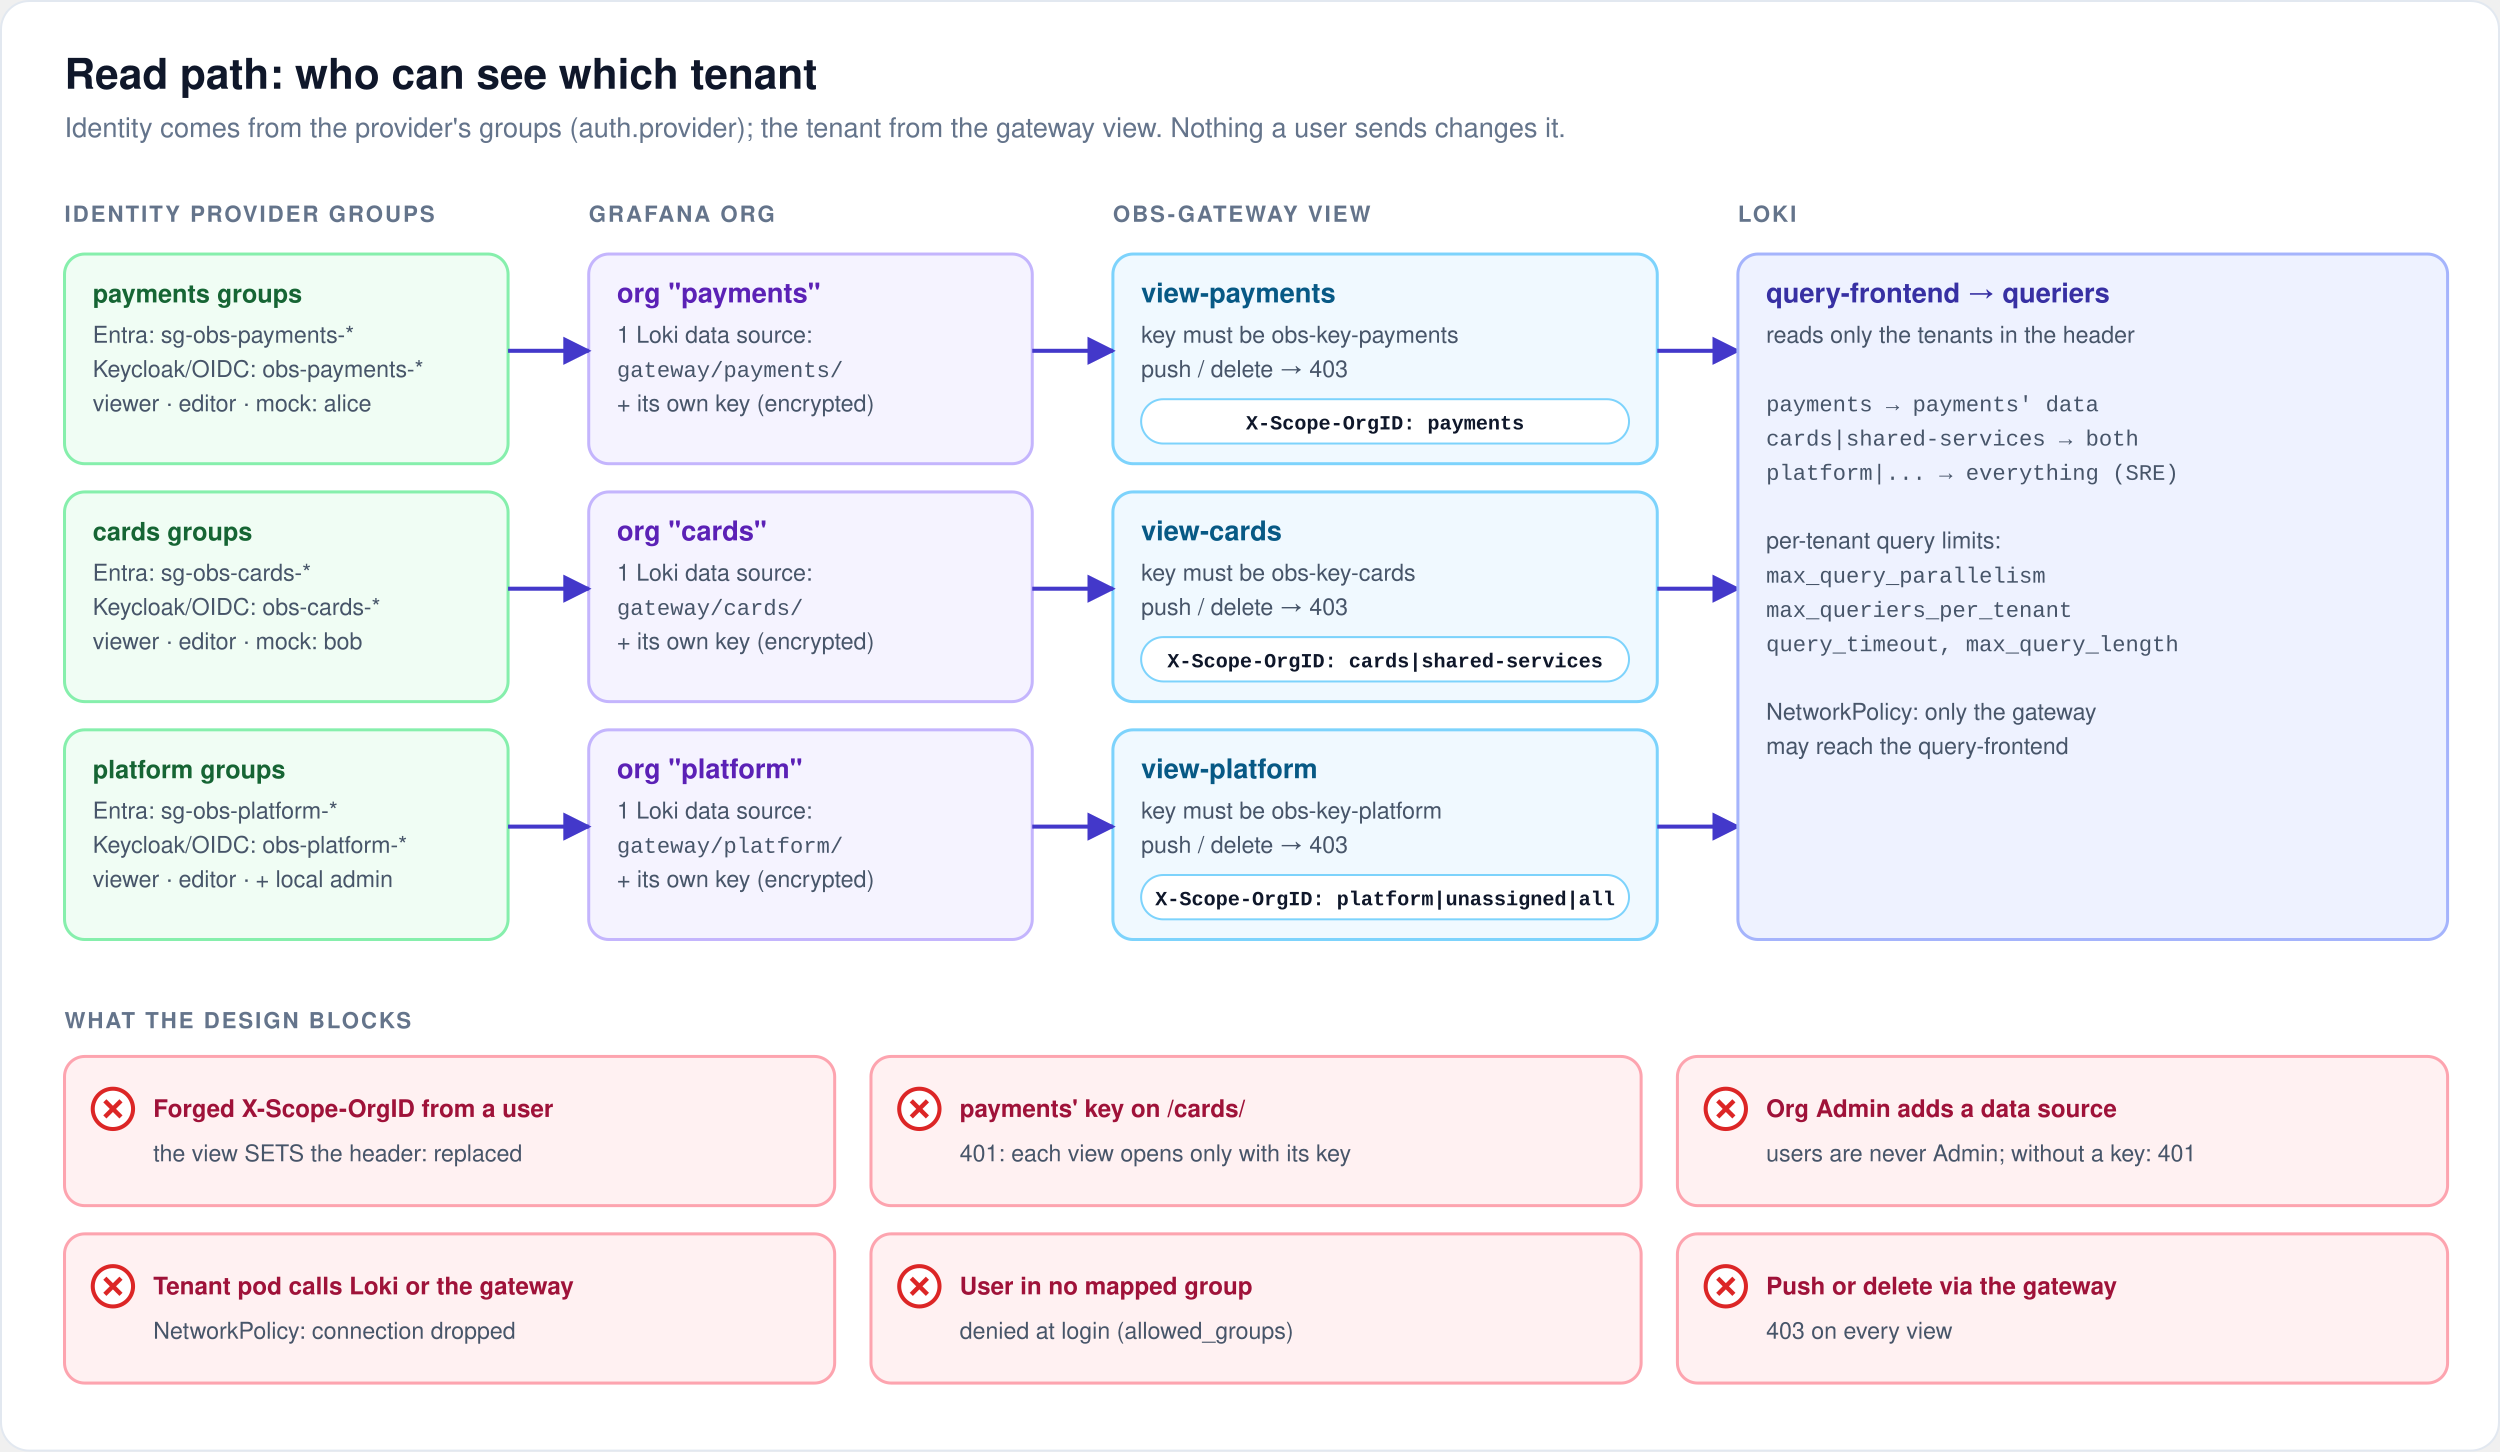
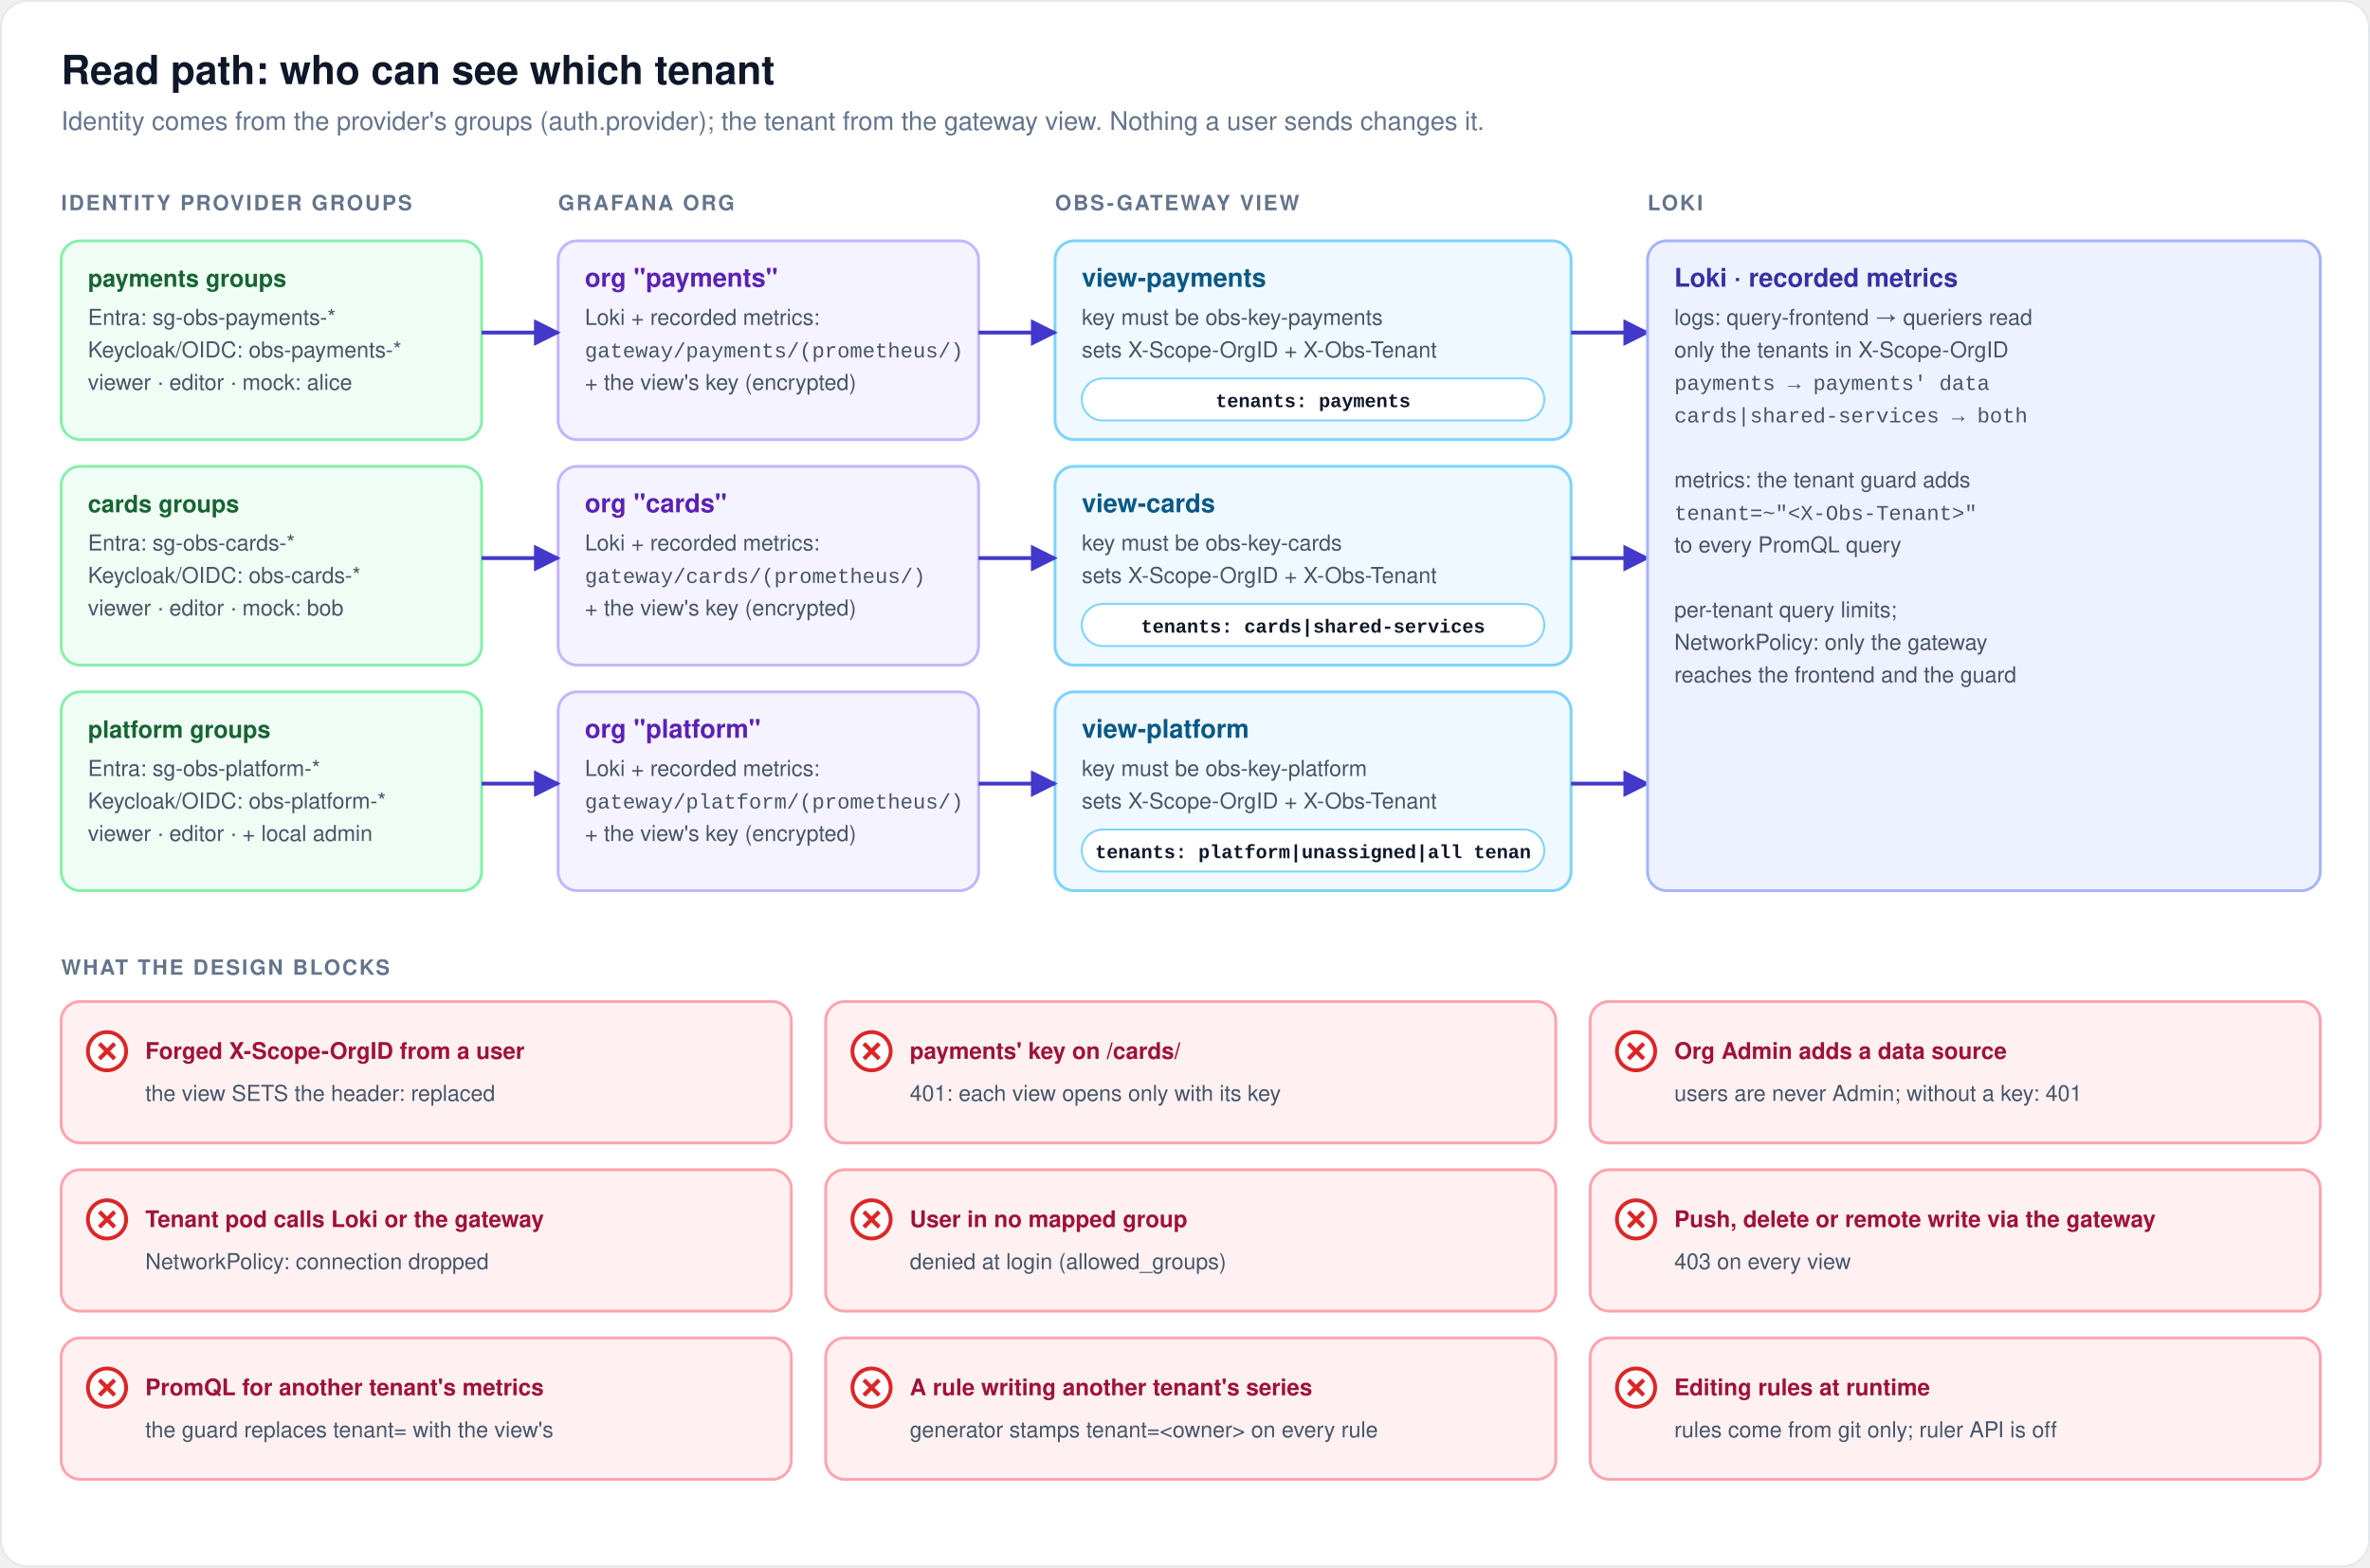
- <svg xmlns="http://www.w3.org/2000/svg" width="1240" height="720" viewBox="0 0 1240 720" role="img" aria-labelledby="t">
+ <svg xmlns="http://www.w3.org/2000/svg" width="1240" height="820" viewBox="0 0 1240 820" role="img" aria-labelledby="t">
  <defs>
    <marker id="ah4338CA" viewBox="0 0 10 10" refX="9" refY="5" markerWidth="7" markerHeight="7" orient="auto-start-reverse">
      <path d="M0,0 L10,5 L0,10 z" fill="#4338CA" />
    </marker>
  </defs>
-   <rect x="0.5" y="0.5" width="1239" height="719" rx="14" fill="#FFFFFF" stroke="#E2E8F0" />
+   <rect x="0.5" y="0.5" width="1239" height="819" rx="14" fill="#FFFFFF" stroke="#E2E8F0" />
  <text x="32" y="44" font-family="'Segoe UI', 'Helvetica Neue', Helvetica, Arial, sans-serif" font-size="21" font-weight="700" fill="#0F172A" text-anchor="start">Read path: who can see which tenant</text>
  <text x="32" y="68" font-family="'Segoe UI', 'Helvetica Neue', Helvetica, Arial, sans-serif" font-size="13.5" font-weight="400" fill="#64748B" text-anchor="start">Identity comes from the provider's groups (auth.provider); the tenant from the gateway view. Nothing a user sends changes it.</text>
  <text x="32" y="110" font-family="'Segoe UI', 'Helvetica Neue', Helvetica, Arial, sans-serif" font-size="11" font-weight="700" fill="#64748B" text-anchor="start" letter-spacing="1">IDENTITY PROVIDER GROUPS</text>
  <text x="292" y="110" font-family="'Segoe UI', 'Helvetica Neue', Helvetica, Arial, sans-serif" font-size="11" font-weight="700" fill="#64748B" text-anchor="start" letter-spacing="1">GRAFANA ORG</text>
  <text x="552" y="110" font-family="'Segoe UI', 'Helvetica Neue', Helvetica, Arial, sans-serif" font-size="11" font-weight="700" fill="#64748B" text-anchor="start" letter-spacing="1">OBS-GATEWAY VIEW</text>
  <text x="862" y="110" font-family="'Segoe UI', 'Helvetica Neue', Helvetica, Arial, sans-serif" font-size="11" font-weight="700" fill="#64748B" text-anchor="start" letter-spacing="1">LOKI</text>
  <rect x="32" y="126" width="220" height="104" rx="10" fill="#F0FDF4" stroke="#86EFAC" stroke-width="1.5" />
  <text x="46" y="150" font-family="'Segoe UI', 'Helvetica Neue', Helvetica, Arial, sans-serif" font-size="12.5" font-weight="700" fill="#166534" text-anchor="start">payments groups</text>
  <text x="46" y="170" font-family="'Segoe UI', 'Helvetica Neue', Helvetica, Arial, sans-serif" font-size="11.5" font-weight="400" fill="#475569" text-anchor="start">Entra: sg-obs-payments-*</text>
  <text x="46" y="187" font-family="'Segoe UI', 'Helvetica Neue', Helvetica, Arial, sans-serif" font-size="11.5" font-weight="400" fill="#475569" text-anchor="start">Keycloak/OIDC: obs-payments-*</text>
  <text x="46" y="204" font-family="'Segoe UI', 'Helvetica Neue', Helvetica, Arial, sans-serif" font-size="11.5" font-weight="400" fill="#475569" text-anchor="start">viewer · editor · mock: alice</text>
  <rect x="292" y="126" width="220" height="104" rx="10" fill="#F5F3FF" stroke="#C4B5FD" stroke-width="1.5" />
  <text x="306" y="150" font-family="'Segoe UI', 'Helvetica Neue', Helvetica, Arial, sans-serif" font-size="13.5" font-weight="700" fill="#5B21B6" text-anchor="start">org "payments"</text>
-   <text x="306" y="170" font-family="'Segoe UI', 'Helvetica Neue', Helvetica, Arial, sans-serif" font-size="11.5" font-weight="400" fill="#475569" text-anchor="start">1 Loki data source:</text>
-   <text x="306" y="187" font-family="Consolas, 'SFMono-Regular', 'Liberation Mono', Menlo, monospace" font-size="11" font-weight="400" fill="#475569" text-anchor="start">gateway/payments/</text>
-   <text x="306" y="204" font-family="'Segoe UI', 'Helvetica Neue', Helvetica, Arial, sans-serif" font-size="11.5" font-weight="400" fill="#475569" text-anchor="start">+ its own key (encrypted)</text>
+   <text x="306" y="170" font-family="'Segoe UI', 'Helvetica Neue', Helvetica, Arial, sans-serif" font-size="11.5" font-weight="400" fill="#475569" text-anchor="start">Loki + recorded metrics:</text>
+   <text x="306" y="187" font-family="Consolas, 'SFMono-Regular', 'Liberation Mono', Menlo, monospace" font-size="11" font-weight="400" fill="#475569" text-anchor="start">gateway/payments/(prometheus/)</text>
+   <text x="306" y="204" font-family="'Segoe UI', 'Helvetica Neue', Helvetica, Arial, sans-serif" font-size="11.5" font-weight="400" fill="#475569" text-anchor="start">+ the view's key (encrypted)</text>
  <rect x="552" y="126" width="270" height="104" rx="10" fill="#F0F9FF" stroke="#7DD3FC" stroke-width="1.5" />
  <text x="566" y="150" font-family="'Segoe UI', 'Helvetica Neue', Helvetica, Arial, sans-serif" font-size="13.5" font-weight="700" fill="#075985" text-anchor="start">view-payments</text>
  <text x="566" y="170" font-family="'Segoe UI', 'Helvetica Neue', Helvetica, Arial, sans-serif" font-size="11.5" font-weight="400" fill="#475569" text-anchor="start">key must be obs-key-payments</text>
-   <text x="566" y="187" font-family="'Segoe UI', 'Helvetica Neue', Helvetica, Arial, sans-serif" font-size="11.5" font-weight="400" fill="#475569" text-anchor="start">push / delete → 403</text>
+   <text x="566" y="187" font-family="'Segoe UI', 'Helvetica Neue', Helvetica, Arial, sans-serif" font-size="11.5" font-weight="400" fill="#475569" text-anchor="start">sets X-Scope-OrgID + X-Obs-Tenant</text>
  <rect x="566" y="198" width="242" height="22" rx="11" fill="#FFFFFF" stroke="#7DD3FC" stroke-width="1" />
-   <text x="687.0" y="213" font-family="Consolas, 'SFMono-Regular', 'Liberation Mono', Menlo, monospace" font-size="10" font-weight="600" fill="#0F172A" text-anchor="middle">X-Scope-OrgID: payments</text>
+   <text x="687.0" y="213" font-family="Consolas, 'SFMono-Regular', 'Liberation Mono', Menlo, monospace" font-size="10" font-weight="600" fill="#0F172A" text-anchor="middle">tenants: payments</text>
  <path d="M252,174 L292,174" fill="none" stroke="#4338CA" stroke-width="2" marker-end="url(#ah4338CA)" />
  <path d="M512,174 L552,174" fill="none" stroke="#4338CA" stroke-width="2" marker-end="url(#ah4338CA)" />
  <path d="M822,174 L862,174" fill="none" stroke="#4338CA" stroke-width="2" marker-end="url(#ah4338CA)" />
  <rect x="32" y="244" width="220" height="104" rx="10" fill="#F0FDF4" stroke="#86EFAC" stroke-width="1.5" />
  <text x="46" y="268" font-family="'Segoe UI', 'Helvetica Neue', Helvetica, Arial, sans-serif" font-size="12.5" font-weight="700" fill="#166534" text-anchor="start">cards groups</text>
  <text x="46" y="288" font-family="'Segoe UI', 'Helvetica Neue', Helvetica, Arial, sans-serif" font-size="11.5" font-weight="400" fill="#475569" text-anchor="start">Entra: sg-obs-cards-*</text>
  <text x="46" y="305" font-family="'Segoe UI', 'Helvetica Neue', Helvetica, Arial, sans-serif" font-size="11.5" font-weight="400" fill="#475569" text-anchor="start">Keycloak/OIDC: obs-cards-*</text>
  <text x="46" y="322" font-family="'Segoe UI', 'Helvetica Neue', Helvetica, Arial, sans-serif" font-size="11.5" font-weight="400" fill="#475569" text-anchor="start">viewer · editor · mock: bob</text>
  <rect x="292" y="244" width="220" height="104" rx="10" fill="#F5F3FF" stroke="#C4B5FD" stroke-width="1.5" />
  <text x="306" y="268" font-family="'Segoe UI', 'Helvetica Neue', Helvetica, Arial, sans-serif" font-size="13.5" font-weight="700" fill="#5B21B6" text-anchor="start">org "cards"</text>
-   <text x="306" y="288" font-family="'Segoe UI', 'Helvetica Neue', Helvetica, Arial, sans-serif" font-size="11.5" font-weight="400" fill="#475569" text-anchor="start">1 Loki data source:</text>
-   <text x="306" y="305" font-family="Consolas, 'SFMono-Regular', 'Liberation Mono', Menlo, monospace" font-size="11" font-weight="400" fill="#475569" text-anchor="start">gateway/cards/</text>
-   <text x="306" y="322" font-family="'Segoe UI', 'Helvetica Neue', Helvetica, Arial, sans-serif" font-size="11.5" font-weight="400" fill="#475569" text-anchor="start">+ its own key (encrypted)</text>
+   <text x="306" y="288" font-family="'Segoe UI', 'Helvetica Neue', Helvetica, Arial, sans-serif" font-size="11.5" font-weight="400" fill="#475569" text-anchor="start">Loki + recorded metrics:</text>
+   <text x="306" y="305" font-family="Consolas, 'SFMono-Regular', 'Liberation Mono', Menlo, monospace" font-size="11" font-weight="400" fill="#475569" text-anchor="start">gateway/cards/(prometheus/)</text>
+   <text x="306" y="322" font-family="'Segoe UI', 'Helvetica Neue', Helvetica, Arial, sans-serif" font-size="11.5" font-weight="400" fill="#475569" text-anchor="start">+ the view's key (encrypted)</text>
  <rect x="552" y="244" width="270" height="104" rx="10" fill="#F0F9FF" stroke="#7DD3FC" stroke-width="1.5" />
  <text x="566" y="268" font-family="'Segoe UI', 'Helvetica Neue', Helvetica, Arial, sans-serif" font-size="13.5" font-weight="700" fill="#075985" text-anchor="start">view-cards</text>
  <text x="566" y="288" font-family="'Segoe UI', 'Helvetica Neue', Helvetica, Arial, sans-serif" font-size="11.5" font-weight="400" fill="#475569" text-anchor="start">key must be obs-key-cards</text>
-   <text x="566" y="305" font-family="'Segoe UI', 'Helvetica Neue', Helvetica, Arial, sans-serif" font-size="11.5" font-weight="400" fill="#475569" text-anchor="start">push / delete → 403</text>
+   <text x="566" y="305" font-family="'Segoe UI', 'Helvetica Neue', Helvetica, Arial, sans-serif" font-size="11.5" font-weight="400" fill="#475569" text-anchor="start">sets X-Scope-OrgID + X-Obs-Tenant</text>
  <rect x="566" y="316" width="242" height="22" rx="11" fill="#FFFFFF" stroke="#7DD3FC" stroke-width="1" />
-   <text x="687.0" y="331" font-family="Consolas, 'SFMono-Regular', 'Liberation Mono', Menlo, monospace" font-size="10" font-weight="600" fill="#0F172A" text-anchor="middle">X-Scope-OrgID: cards|shared-services</text>
+   <text x="687.0" y="331" font-family="Consolas, 'SFMono-Regular', 'Liberation Mono', Menlo, monospace" font-size="10" font-weight="600" fill="#0F172A" text-anchor="middle">tenants: cards|shared-services</text>
  <path d="M252,292 L292,292" fill="none" stroke="#4338CA" stroke-width="2" marker-end="url(#ah4338CA)" />
  <path d="M512,292 L552,292" fill="none" stroke="#4338CA" stroke-width="2" marker-end="url(#ah4338CA)" />
  <path d="M822,292 L862,292" fill="none" stroke="#4338CA" stroke-width="2" marker-end="url(#ah4338CA)" />
  <rect x="32" y="362" width="220" height="104" rx="10" fill="#F0FDF4" stroke="#86EFAC" stroke-width="1.5" />
  <text x="46" y="386" font-family="'Segoe UI', 'Helvetica Neue', Helvetica, Arial, sans-serif" font-size="12.5" font-weight="700" fill="#166534" text-anchor="start">platform groups</text>
  <text x="46" y="406" font-family="'Segoe UI', 'Helvetica Neue', Helvetica, Arial, sans-serif" font-size="11.5" font-weight="400" fill="#475569" text-anchor="start">Entra: sg-obs-platform-*</text>
  <text x="46" y="423" font-family="'Segoe UI', 'Helvetica Neue', Helvetica, Arial, sans-serif" font-size="11.5" font-weight="400" fill="#475569" text-anchor="start">Keycloak/OIDC: obs-platform-*</text>
  <text x="46" y="440" font-family="'Segoe UI', 'Helvetica Neue', Helvetica, Arial, sans-serif" font-size="11.5" font-weight="400" fill="#475569" text-anchor="start">viewer · editor · + local admin</text>
  <rect x="292" y="362" width="220" height="104" rx="10" fill="#F5F3FF" stroke="#C4B5FD" stroke-width="1.5" />
  <text x="306" y="386" font-family="'Segoe UI', 'Helvetica Neue', Helvetica, Arial, sans-serif" font-size="13.5" font-weight="700" fill="#5B21B6" text-anchor="start">org "platform"</text>
-   <text x="306" y="406" font-family="'Segoe UI', 'Helvetica Neue', Helvetica, Arial, sans-serif" font-size="11.5" font-weight="400" fill="#475569" text-anchor="start">1 Loki data source:</text>
-   <text x="306" y="423" font-family="Consolas, 'SFMono-Regular', 'Liberation Mono', Menlo, monospace" font-size="11" font-weight="400" fill="#475569" text-anchor="start">gateway/platform/</text>
-   <text x="306" y="440" font-family="'Segoe UI', 'Helvetica Neue', Helvetica, Arial, sans-serif" font-size="11.5" font-weight="400" fill="#475569" text-anchor="start">+ its own key (encrypted)</text>
+   <text x="306" y="406" font-family="'Segoe UI', 'Helvetica Neue', Helvetica, Arial, sans-serif" font-size="11.5" font-weight="400" fill="#475569" text-anchor="start">Loki + recorded metrics:</text>
+   <text x="306" y="423" font-family="Consolas, 'SFMono-Regular', 'Liberation Mono', Menlo, monospace" font-size="11" font-weight="400" fill="#475569" text-anchor="start">gateway/platform/(prometheus/)</text>
+   <text x="306" y="440" font-family="'Segoe UI', 'Helvetica Neue', Helvetica, Arial, sans-serif" font-size="11.5" font-weight="400" fill="#475569" text-anchor="start">+ the view's key (encrypted)</text>
  <rect x="552" y="362" width="270" height="104" rx="10" fill="#F0F9FF" stroke="#7DD3FC" stroke-width="1.5" />
  <text x="566" y="386" font-family="'Segoe UI', 'Helvetica Neue', Helvetica, Arial, sans-serif" font-size="13.5" font-weight="700" fill="#075985" text-anchor="start">view-platform</text>
  <text x="566" y="406" font-family="'Segoe UI', 'Helvetica Neue', Helvetica, Arial, sans-serif" font-size="11.5" font-weight="400" fill="#475569" text-anchor="start">key must be obs-key-platform</text>
-   <text x="566" y="423" font-family="'Segoe UI', 'Helvetica Neue', Helvetica, Arial, sans-serif" font-size="11.5" font-weight="400" fill="#475569" text-anchor="start">push / delete → 403</text>
+   <text x="566" y="423" font-family="'Segoe UI', 'Helvetica Neue', Helvetica, Arial, sans-serif" font-size="11.5" font-weight="400" fill="#475569" text-anchor="start">sets X-Scope-OrgID + X-Obs-Tenant</text>
  <rect x="566" y="434" width="242" height="22" rx="11" fill="#FFFFFF" stroke="#7DD3FC" stroke-width="1" />
-   <text x="687.0" y="449" font-family="Consolas, 'SFMono-Regular', 'Liberation Mono', Menlo, monospace" font-size="10" font-weight="600" fill="#0F172A" text-anchor="middle">X-Scope-OrgID: platform|unassigned|all</text>
+   <text x="687.0" y="449" font-family="Consolas, 'SFMono-Regular', 'Liberation Mono', Menlo, monospace" font-size="10" font-weight="600" fill="#0F172A" text-anchor="middle">tenants: platform|unassigned|all tenan</text>
  <path d="M252,410 L292,410" fill="none" stroke="#4338CA" stroke-width="2" marker-end="url(#ah4338CA)" />
  <path d="M512,410 L552,410" fill="none" stroke="#4338CA" stroke-width="2" marker-end="url(#ah4338CA)" />
  <path d="M822,410 L862,410" fill="none" stroke="#4338CA" stroke-width="2" marker-end="url(#ah4338CA)" />
  <rect x="862" y="126" width="352" height="340" rx="10" fill="#EEF2FF" stroke="#A5B4FC" stroke-width="1.5" />
-   <text x="876" y="150" font-family="'Segoe UI', 'Helvetica Neue', Helvetica, Arial, sans-serif" font-size="13.5" font-weight="700" fill="#3730A3" text-anchor="start">query-frontend → queriers</text>
-   <text x="876" y="170" font-family="'Segoe UI', 'Helvetica Neue', Helvetica, Arial, sans-serif" font-size="11.5" font-weight="400" fill="#475569" text-anchor="start">reads only the tenants in the header</text>
-   <text x="876" y="187" font-family="'Segoe UI', 'Helvetica Neue', Helvetica, Arial, sans-serif" font-size="11.5" font-weight="400" fill="#475569" text-anchor="start" />
+   <text x="876" y="150" font-family="'Segoe UI', 'Helvetica Neue', Helvetica, Arial, sans-serif" font-size="13.5" font-weight="700" fill="#3730A3" text-anchor="start">Loki · recorded metrics</text>
+   <text x="876" y="170" font-family="'Segoe UI', 'Helvetica Neue', Helvetica, Arial, sans-serif" font-size="11.5" font-weight="400" fill="#475569" text-anchor="start">logs: query-frontend → queriers read</text>
+   <text x="876" y="187" font-family="'Segoe UI', 'Helvetica Neue', Helvetica, Arial, sans-serif" font-size="11.5" font-weight="400" fill="#475569" text-anchor="start">only the tenants in X-Scope-OrgID</text>
  <text x="876" y="204" font-family="Consolas, 'SFMono-Regular', 'Liberation Mono', Menlo, monospace" font-size="11" font-weight="400" fill="#475569" text-anchor="start">payments → payments' data</text>
  <text x="876" y="221" font-family="Consolas, 'SFMono-Regular', 'Liberation Mono', Menlo, monospace" font-size="11" font-weight="400" fill="#475569" text-anchor="start">cards|shared-services → both</text>
-   <text x="876" y="238" font-family="Consolas, 'SFMono-Regular', 'Liberation Mono', Menlo, monospace" font-size="11" font-weight="400" fill="#475569" text-anchor="start">platform|... → everything (SRE)</text>
-   <text x="876" y="255" font-family="'Segoe UI', 'Helvetica Neue', Helvetica, Arial, sans-serif" font-size="11.5" font-weight="400" fill="#475569" text-anchor="start" />
-   <text x="876" y="272" font-family="'Segoe UI', 'Helvetica Neue', Helvetica, Arial, sans-serif" font-size="11.5" font-weight="400" fill="#475569" text-anchor="start">per-tenant query limits:</text>
-   <text x="876" y="289" font-family="Consolas, 'SFMono-Regular', 'Liberation Mono', Menlo, monospace" font-size="11" font-weight="400" fill="#475569" text-anchor="start">max_query_parallelism</text>
-   <text x="876" y="306" font-family="Consolas, 'SFMono-Regular', 'Liberation Mono', Menlo, monospace" font-size="11" font-weight="400" fill="#475569" text-anchor="start">max_queriers_per_tenant</text>
-   <text x="876" y="323" font-family="Consolas, 'SFMono-Regular', 'Liberation Mono', Menlo, monospace" font-size="11" font-weight="400" fill="#475569" text-anchor="start">query_timeout, max_query_length</text>
-   <text x="876" y="340" font-family="'Segoe UI', 'Helvetica Neue', Helvetica, Arial, sans-serif" font-size="11.5" font-weight="400" fill="#475569" text-anchor="start" />
-   <text x="876" y="357" font-family="'Segoe UI', 'Helvetica Neue', Helvetica, Arial, sans-serif" font-size="11.5" font-weight="400" fill="#475569" text-anchor="start">NetworkPolicy: only the gateway</text>
-   <text x="876" y="374" font-family="'Segoe UI', 'Helvetica Neue', Helvetica, Arial, sans-serif" font-size="11.5" font-weight="400" fill="#475569" text-anchor="start">may reach the query-frontend</text>
+   <text x="876" y="238" font-family="'Segoe UI', 'Helvetica Neue', Helvetica, Arial, sans-serif" font-size="11.5" font-weight="400" fill="#475569" text-anchor="start" />
+   <text x="876" y="255" font-family="'Segoe UI', 'Helvetica Neue', Helvetica, Arial, sans-serif" font-size="11.5" font-weight="400" fill="#475569" text-anchor="start">metrics: the tenant guard adds</text>
+   <text x="876" y="272" font-family="Consolas, 'SFMono-Regular', 'Liberation Mono', Menlo, monospace" font-size="11" font-weight="400" fill="#475569" text-anchor="start">tenant=~"&lt;X-Obs-Tenant&gt;"</text>
+   <text x="876" y="289" font-family="'Segoe UI', 'Helvetica Neue', Helvetica, Arial, sans-serif" font-size="11.5" font-weight="400" fill="#475569" text-anchor="start">to every PromQL query</text>
+   <text x="876" y="306" font-family="'Segoe UI', 'Helvetica Neue', Helvetica, Arial, sans-serif" font-size="11.5" font-weight="400" fill="#475569" text-anchor="start" />
+   <text x="876" y="323" font-family="'Segoe UI', 'Helvetica Neue', Helvetica, Arial, sans-serif" font-size="11.5" font-weight="400" fill="#475569" text-anchor="start">per-tenant query limits;</text>
+   <text x="876" y="340" font-family="'Segoe UI', 'Helvetica Neue', Helvetica, Arial, sans-serif" font-size="11.5" font-weight="400" fill="#475569" text-anchor="start">NetworkPolicy: only the gateway</text>
+   <text x="876" y="357" font-family="'Segoe UI', 'Helvetica Neue', Helvetica, Arial, sans-serif" font-size="11.5" font-weight="400" fill="#475569" text-anchor="start">reaches the frontend and the guard</text>
  <text x="32" y="510" font-family="'Segoe UI', 'Helvetica Neue', Helvetica, Arial, sans-serif" font-size="11" font-weight="700" fill="#64748B" text-anchor="start" letter-spacing="1">WHAT THE DESIGN BLOCKS</text>
  <rect x="32" y="524" width="382" height="74" rx="10" fill="#FFF1F2" stroke="#FDA4AF" stroke-width="1.5" />
  <circle cx="56" cy="550" r="10" fill="#FFFFFF" stroke="#DC2626" stroke-width="2" />
  <path d="M52,546 L60,554 M60,546 L52,554" stroke="#DC2626" stroke-width="2.2" />
  <text x="76" y="554" font-family="'Segoe UI', 'Helvetica Neue', Helvetica, Arial, sans-serif" font-size="12" font-weight="700" fill="#9F1239" text-anchor="start">Forged X-Scope-OrgID from a user</text>
  <text x="76" y="576" font-family="'Segoe UI', 'Helvetica Neue', Helvetica, Arial, sans-serif" font-size="11.5" font-weight="400" fill="#475569" text-anchor="start">the view SETS the header: replaced</text>
  <rect x="432" y="524" width="382" height="74" rx="10" fill="#FFF1F2" stroke="#FDA4AF" stroke-width="1.5" />
  <circle cx="456" cy="550" r="10" fill="#FFFFFF" stroke="#DC2626" stroke-width="2" />
  <path d="M452,546 L460,554 M460,546 L452,554" stroke="#DC2626" stroke-width="2.2" />
  <text x="476" y="554" font-family="'Segoe UI', 'Helvetica Neue', Helvetica, Arial, sans-serif" font-size="12" font-weight="700" fill="#9F1239" text-anchor="start">payments' key on /cards/</text>
  <text x="476" y="576" font-family="'Segoe UI', 'Helvetica Neue', Helvetica, Arial, sans-serif" font-size="11.5" font-weight="400" fill="#475569" text-anchor="start">401: each view opens only with its key</text>
  <rect x="832" y="524" width="382" height="74" rx="10" fill="#FFF1F2" stroke="#FDA4AF" stroke-width="1.5" />
  <circle cx="856" cy="550" r="10" fill="#FFFFFF" stroke="#DC2626" stroke-width="2" />
  <path d="M852,546 L860,554 M860,546 L852,554" stroke="#DC2626" stroke-width="2.2" />
  <text x="876" y="554" font-family="'Segoe UI', 'Helvetica Neue', Helvetica, Arial, sans-serif" font-size="12" font-weight="700" fill="#9F1239" text-anchor="start">Org Admin adds a data source</text>
  <text x="876" y="576" font-family="'Segoe UI', 'Helvetica Neue', Helvetica, Arial, sans-serif" font-size="11.5" font-weight="400" fill="#475569" text-anchor="start">users are never Admin; without a key: 401</text>
  <rect x="32" y="612" width="382" height="74" rx="10" fill="#FFF1F2" stroke="#FDA4AF" stroke-width="1.5" />
  <circle cx="56" cy="638" r="10" fill="#FFFFFF" stroke="#DC2626" stroke-width="2" />
  <path d="M52,634 L60,642 M60,634 L52,642" stroke="#DC2626" stroke-width="2.2" />
  <text x="76" y="642" font-family="'Segoe UI', 'Helvetica Neue', Helvetica, Arial, sans-serif" font-size="12" font-weight="700" fill="#9F1239" text-anchor="start">Tenant pod calls Loki or the gateway</text>
  <text x="76" y="664" font-family="'Segoe UI', 'Helvetica Neue', Helvetica, Arial, sans-serif" font-size="11.5" font-weight="400" fill="#475569" text-anchor="start">NetworkPolicy: connection dropped</text>
  <rect x="432" y="612" width="382" height="74" rx="10" fill="#FFF1F2" stroke="#FDA4AF" stroke-width="1.5" />
  <circle cx="456" cy="638" r="10" fill="#FFFFFF" stroke="#DC2626" stroke-width="2" />
  <path d="M452,634 L460,642 M460,634 L452,642" stroke="#DC2626" stroke-width="2.2" />
  <text x="476" y="642" font-family="'Segoe UI', 'Helvetica Neue', Helvetica, Arial, sans-serif" font-size="12" font-weight="700" fill="#9F1239" text-anchor="start">User in no mapped group</text>
  <text x="476" y="664" font-family="'Segoe UI', 'Helvetica Neue', Helvetica, Arial, sans-serif" font-size="11.5" font-weight="400" fill="#475569" text-anchor="start">denied at login (allowed_groups)</text>
  <rect x="832" y="612" width="382" height="74" rx="10" fill="#FFF1F2" stroke="#FDA4AF" stroke-width="1.5" />
  <circle cx="856" cy="638" r="10" fill="#FFFFFF" stroke="#DC2626" stroke-width="2" />
  <path d="M852,634 L860,642 M860,634 L852,642" stroke="#DC2626" stroke-width="2.2" />
-   <text x="876" y="642" font-family="'Segoe UI', 'Helvetica Neue', Helvetica, Arial, sans-serif" font-size="12" font-weight="700" fill="#9F1239" text-anchor="start">Push or delete via the gateway</text>
+   <text x="876" y="642" font-family="'Segoe UI', 'Helvetica Neue', Helvetica, Arial, sans-serif" font-size="12" font-weight="700" fill="#9F1239" text-anchor="start">Push, delete or remote write via the gateway</text>
  <text x="876" y="664" font-family="'Segoe UI', 'Helvetica Neue', Helvetica, Arial, sans-serif" font-size="11.5" font-weight="400" fill="#475569" text-anchor="start">403 on every view</text>
+   <rect x="32" y="700" width="382" height="74" rx="10" fill="#FFF1F2" stroke="#FDA4AF" stroke-width="1.5" />
+   <circle cx="56" cy="726" r="10" fill="#FFFFFF" stroke="#DC2626" stroke-width="2" />
+   <path d="M52,722 L60,730 M60,722 L52,730" stroke="#DC2626" stroke-width="2.2" />
+   <text x="76" y="730" font-family="'Segoe UI', 'Helvetica Neue', Helvetica, Arial, sans-serif" font-size="12" font-weight="700" fill="#9F1239" text-anchor="start">PromQL for another tenant's metrics</text>
+   <text x="76" y="752" font-family="'Segoe UI', 'Helvetica Neue', Helvetica, Arial, sans-serif" font-size="11.5" font-weight="400" fill="#475569" text-anchor="start">the guard replaces tenant= with the view's</text>
+   <rect x="432" y="700" width="382" height="74" rx="10" fill="#FFF1F2" stroke="#FDA4AF" stroke-width="1.5" />
+   <circle cx="456" cy="726" r="10" fill="#FFFFFF" stroke="#DC2626" stroke-width="2" />
+   <path d="M452,722 L460,730 M460,722 L452,730" stroke="#DC2626" stroke-width="2.2" />
+   <text x="476" y="730" font-family="'Segoe UI', 'Helvetica Neue', Helvetica, Arial, sans-serif" font-size="12" font-weight="700" fill="#9F1239" text-anchor="start">A rule writing another tenant's series</text>
+   <text x="476" y="752" font-family="'Segoe UI', 'Helvetica Neue', Helvetica, Arial, sans-serif" font-size="11.5" font-weight="400" fill="#475569" text-anchor="start">generator stamps tenant=&lt;owner&gt; on every rule</text>
+   <rect x="832" y="700" width="382" height="74" rx="10" fill="#FFF1F2" stroke="#FDA4AF" stroke-width="1.5" />
+   <circle cx="856" cy="726" r="10" fill="#FFFFFF" stroke="#DC2626" stroke-width="2" />
+   <path d="M852,722 L860,730 M860,722 L852,730" stroke="#DC2626" stroke-width="2.2" />
+   <text x="876" y="730" font-family="'Segoe UI', 'Helvetica Neue', Helvetica, Arial, sans-serif" font-size="12" font-weight="700" fill="#9F1239" text-anchor="start">Editing rules at runtime</text>
+   <text x="876" y="752" font-family="'Segoe UI', 'Helvetica Neue', Helvetica, Arial, sans-serif" font-size="11.5" font-weight="400" fill="#475569" text-anchor="start">rules come from git only; ruler API is off</text>
</svg>
